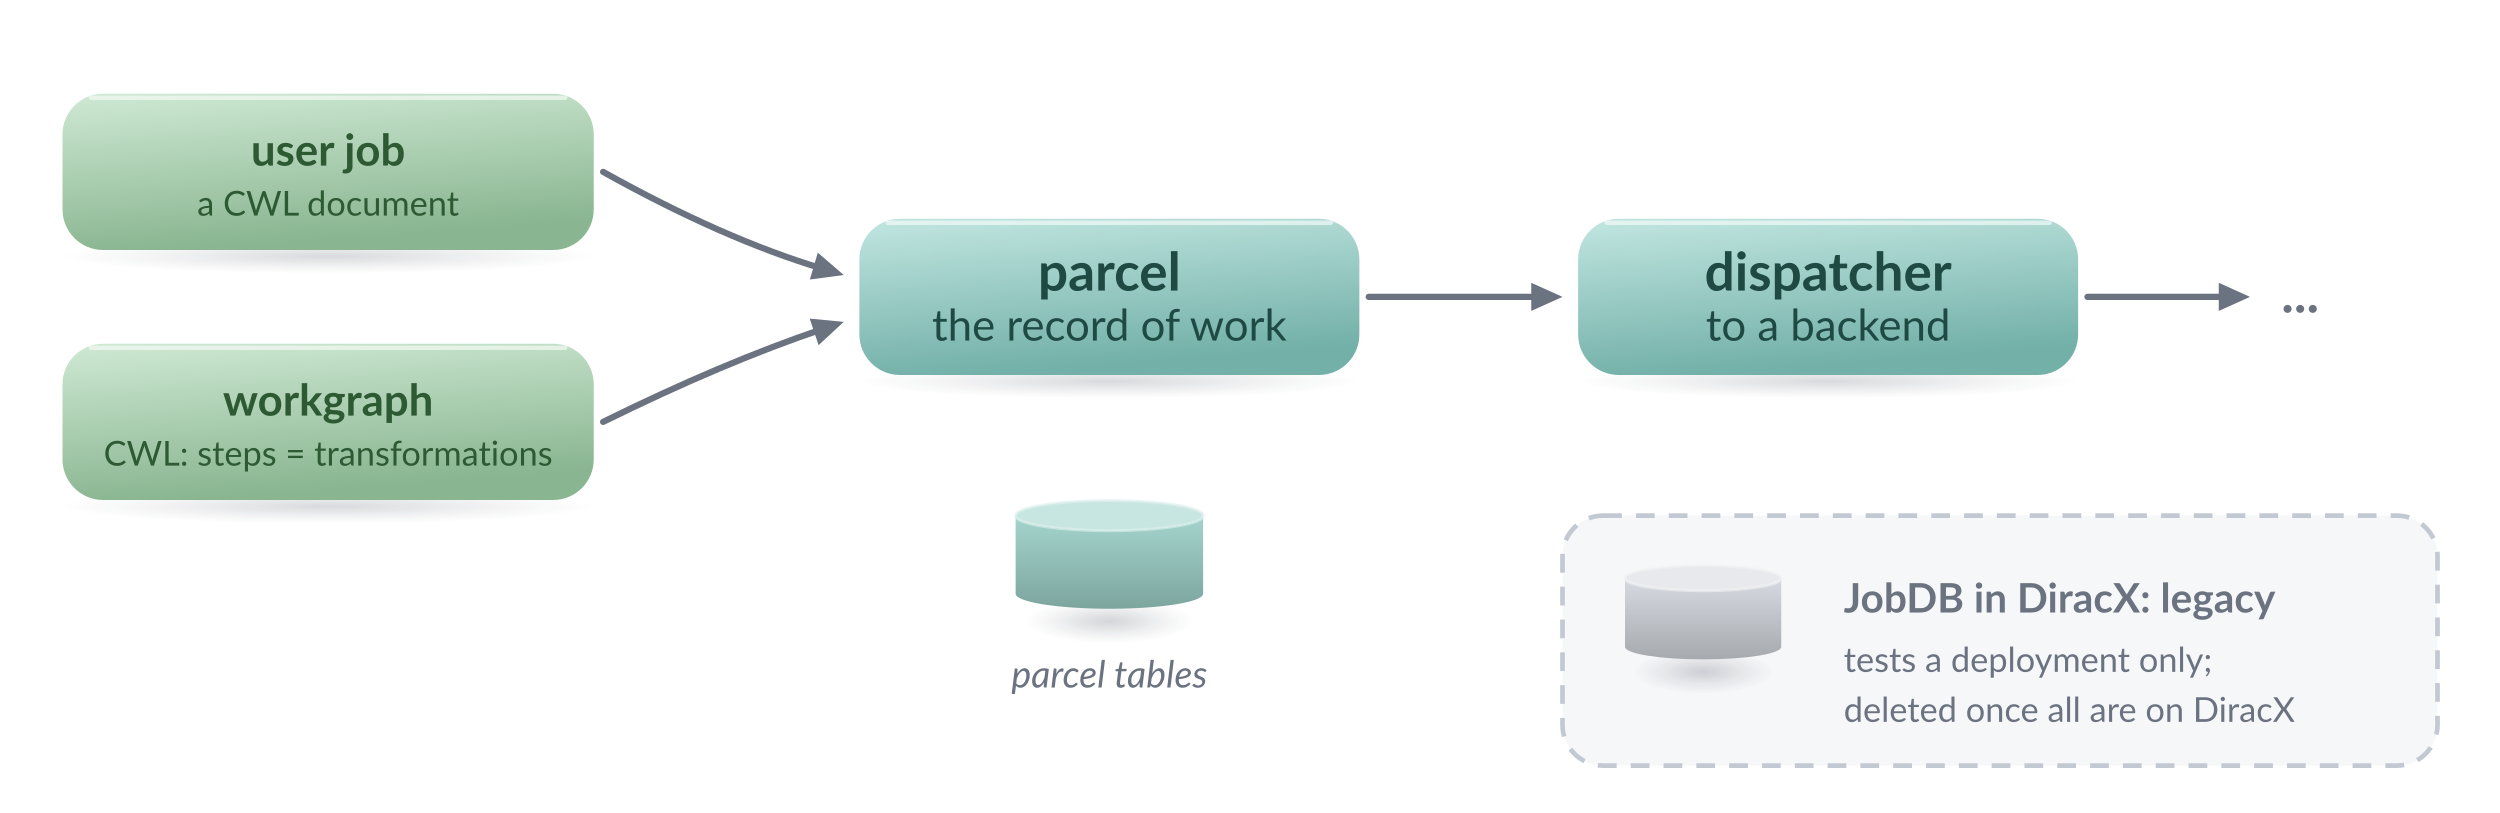
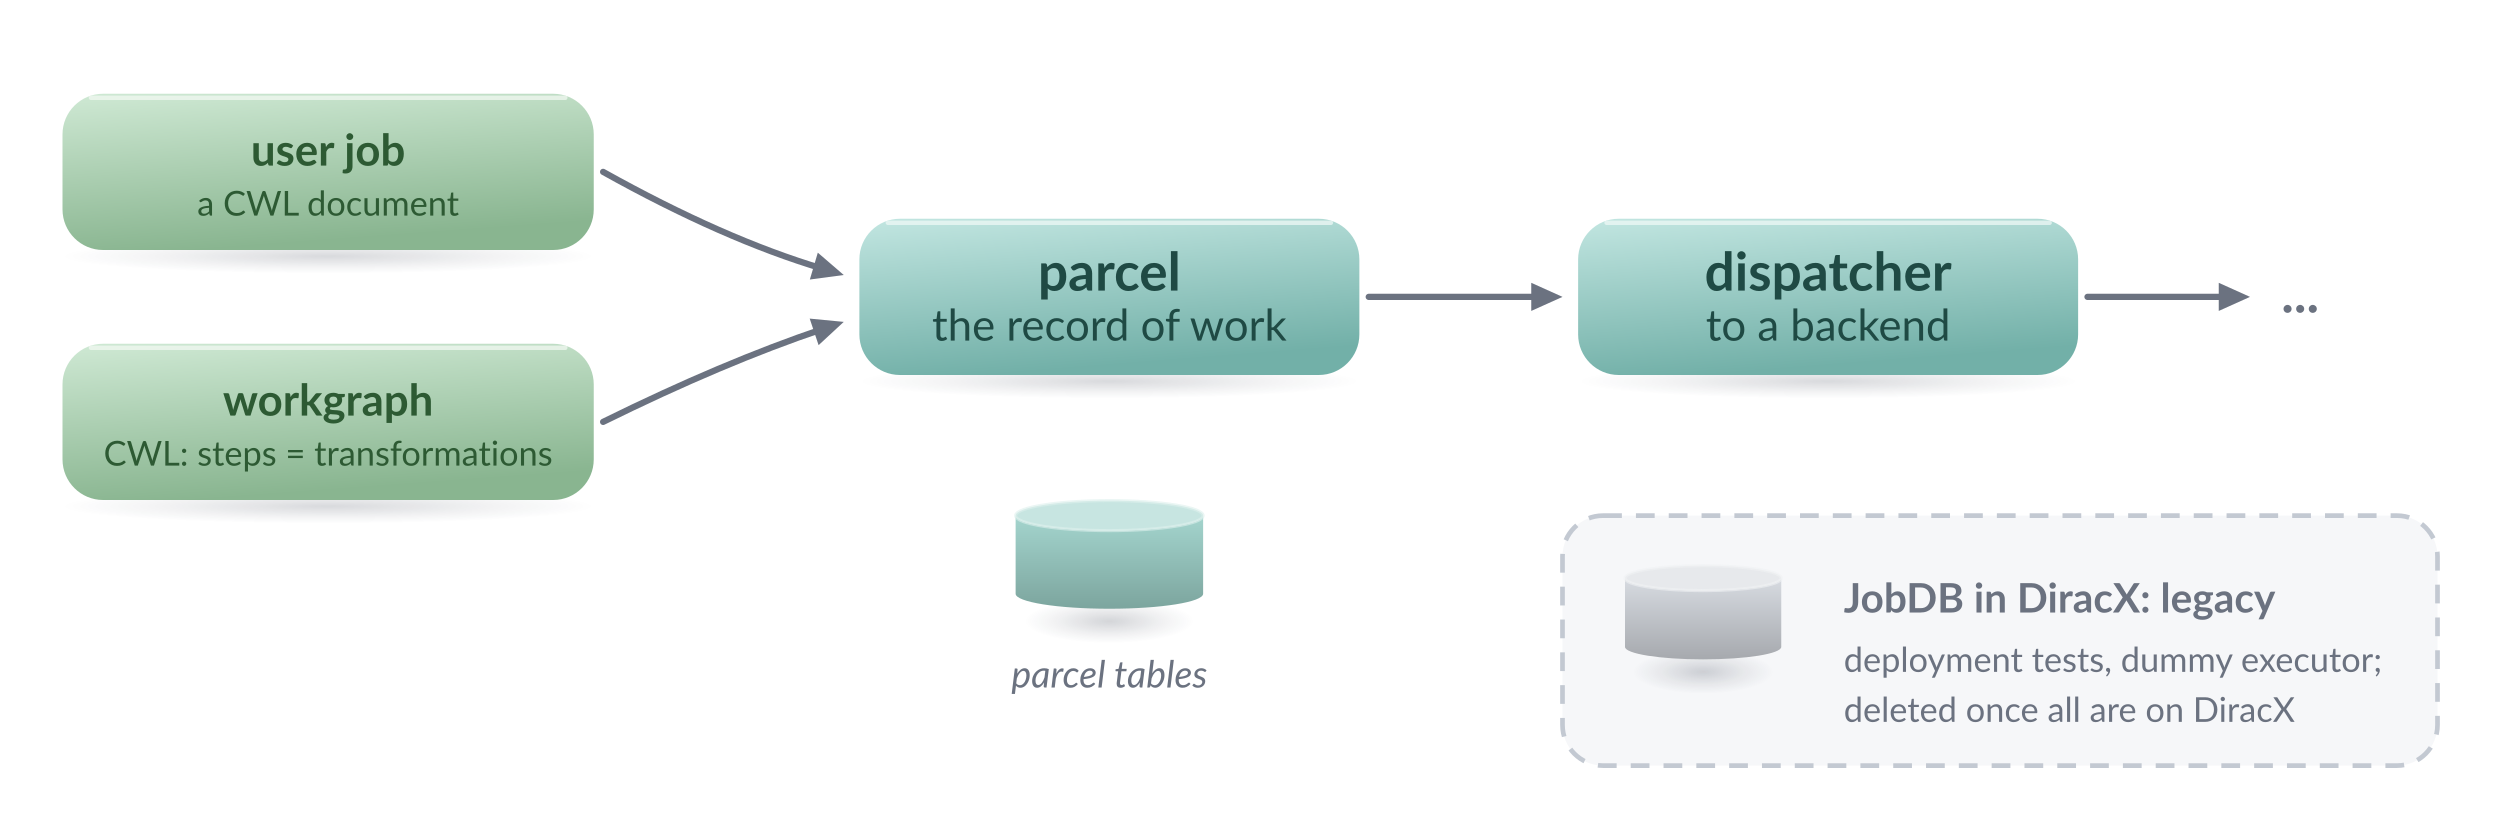
<svg xmlns="http://www.w3.org/2000/svg" viewBox="0 0 1600 520" width="1600" height="520">
  <defs>
    <marker id="arr" markerUnits="userSpaceOnUse" viewBox="0 0 10 10" refX="9" refY="5" markerWidth="22" markerHeight="20" orient="auto-start-reverse">
      <path d="M0,0 L10,5 L0,10 Z" fill="#6b7280" />
    </marker>
  </defs>
  <defs>
    <radialGradient id="po1-cs">
      <stop offset="0" stop-color="#0f172a" stop-opacity="0.16" />
      <stop offset="0.6" stop-color="#0f172a" stop-opacity="0.056" />
      <stop offset="1" stop-color="#0f172a" stop-opacity="0" />
    </radialGradient>
  </defs>
  <ellipse cx="210.0" cy="164.0" rx="170.0" ry="11.0" fill="url(#po1-cs)" />
  <defs>
    <linearGradient id="po1" x1="0" y1="0" x2="0.25" y2="1">
      <stop offset="0" stop-color="#cfe9d4" />
      <stop offset="1" stop-color="#89b590" />
    </linearGradient>
  </defs>
  <rect x="40.0" y="60.0" width="340.0" height="100.0" rx="26.0" fill="url(#po1)" />
  <path d="M58.2,62.6 L361.8,62.6" stroke="#f1f8f2" stroke-width="2.8" stroke-linecap="round" opacity="0.75" fill="none" />
  <text x="210.0" y="106.0" font-family="Lato, 'Noto Sans', 'Liberation Sans', Helvetica, Arial, sans-serif" font-size="28" font-weight="bold" text-anchor="middle" fill="#2d5a33">user job</text>
  <text x="210.0" y="138.0" font-family="Lato, 'Noto Sans', 'Liberation Sans', Helvetica, Arial, sans-serif" font-size="22" font-weight="normal" text-anchor="middle" fill="#2d5a33">a CWL document</text>
  <defs>
    <radialGradient id="po2-cs">
      <stop offset="0" stop-color="#0f172a" stop-opacity="0.16" />
      <stop offset="0.6" stop-color="#0f172a" stop-opacity="0.056" />
      <stop offset="1" stop-color="#0f172a" stop-opacity="0" />
    </radialGradient>
  </defs>
  <ellipse cx="210.0" cy="324.0" rx="170.0" ry="11.0" fill="url(#po2-cs)" />
  <defs>
    <linearGradient id="po2" x1="0" y1="0" x2="0.25" y2="1">
      <stop offset="0" stop-color="#cfe9d4" />
      <stop offset="1" stop-color="#89b590" />
    </linearGradient>
  </defs>
  <rect x="40.0" y="220.0" width="340.0" height="100.0" rx="26.0" fill="url(#po2)" />
  <path d="M58.2,222.6 L361.8,222.6" stroke="#f1f8f2" stroke-width="2.8" stroke-linecap="round" opacity="0.75" fill="none" />
  <text x="210.0" y="266.0" font-family="Lato, 'Noto Sans', 'Liberation Sans', Helvetica, Arial, sans-serif" font-size="28" font-weight="bold" text-anchor="middle" fill="#2d5a33">workgraph</text>
  <text x="210.0" y="298.0" font-family="Lato, 'Noto Sans', 'Liberation Sans', Helvetica, Arial, sans-serif" font-size="22" font-weight="normal" text-anchor="middle" fill="#2d5a33">CWL: steps = transformations</text>
  <path d="M386.0,110.0 Q463.0,153.0 526.6,172.0" fill="none" stroke="#6b7280" stroke-width="4" stroke-linecap="round" />
  <polygon points="540.0,176.0 518.3,178.9 523.4,161.7" fill="#6b7280" />
  <path d="M386.0,270.0 Q463.0,232.0 526.7,210.5" fill="none" stroke="#6b7280" stroke-width="4" stroke-linecap="round" />
  <polygon points="540.0,206.0 523.9,220.9 518.2,203.9" fill="#6b7280" />
  <defs>
    <radialGradient id="po3-cs">
      <stop offset="0" stop-color="#0f172a" stop-opacity="0.16" />
      <stop offset="0.6" stop-color="#0f172a" stop-opacity="0.056" />
      <stop offset="1" stop-color="#0f172a" stop-opacity="0" />
    </radialGradient>
  </defs>
  <ellipse cx="710.0" cy="244.0" rx="160.0" ry="11.0" fill="url(#po3-cs)" />
  <defs>
    <linearGradient id="po3" x1="0" y1="0" x2="0.25" y2="1">
      <stop offset="0" stop-color="#c2e6e1" />
      <stop offset="1" stop-color="#72b0a8" />
    </linearGradient>
  </defs>
  <rect x="550.0" y="140.0" width="320.0" height="100.0" rx="26.0" fill="url(#po3)" />
  <path d="M568.2,142.6 L851.8,142.6" stroke="#edf8f6" stroke-width="2.8" stroke-linecap="round" opacity="0.75" fill="none" />
  <text x="710.0" y="186.0" font-family="Lato, 'Noto Sans', 'Liberation Sans', Helvetica, Arial, sans-serif" font-size="34" font-weight="bold" text-anchor="middle" fill="#1f4a44">parcel</text>
  <text x="710.0" y="218.0" font-family="Lato, 'Noto Sans', 'Liberation Sans', Helvetica, Arial, sans-serif" font-size="28" font-weight="normal" text-anchor="middle" fill="#1f4a44">the record of work</text>
  <path d="M876.0,190.0 Q938.0,190.0 986.0,190.0" fill="none" stroke="#6b7280" stroke-width="4" stroke-linecap="round" />
  <polygon points="1000.0,190.0 980.0,199.0 980.0,181.0" fill="#6b7280" />
  <defs>
    <radialGradient id="po4-cs">
      <stop offset="0" stop-color="#0f172a" stop-opacity="0.16" />
      <stop offset="0.6" stop-color="#0f172a" stop-opacity="0.056" />
      <stop offset="1" stop-color="#0f172a" stop-opacity="0" />
    </radialGradient>
  </defs>
  <ellipse cx="1170.0" cy="244.0" rx="160.0" ry="11.0" fill="url(#po4-cs)" />
  <defs>
    <linearGradient id="po4" x1="0" y1="0" x2="0.25" y2="1">
      <stop offset="0" stop-color="#c2e6e1" />
      <stop offset="1" stop-color="#72b0a8" />
    </linearGradient>
  </defs>
  <rect x="1010.0" y="140.0" width="320.0" height="100.0" rx="26.0" fill="url(#po4)" />
  <path d="M1028.2,142.6 L1311.8,142.6" stroke="#edf8f6" stroke-width="2.8" stroke-linecap="round" opacity="0.75" fill="none" />
  <text x="1170.0" y="186.0" font-family="Lato, 'Noto Sans', 'Liberation Sans', Helvetica, Arial, sans-serif" font-size="34" font-weight="bold" text-anchor="middle" fill="#1f4a44">dispatcher</text>
  <text x="1170.0" y="218.0" font-family="Lato, 'Noto Sans', 'Liberation Sans', Helvetica, Arial, sans-serif" font-size="28" font-weight="normal" text-anchor="middle" fill="#1f4a44">to a backend</text>
  <path d="M1336.0,190.0 Q1388.0,190.0 1426.0,190.0" fill="none" stroke="#6b7280" stroke-width="4" stroke-linecap="round" />
  <polygon points="1440.0,190.0 1420.0,199.0 1420.0,181.0" fill="#6b7280" />
  <text x="1460.0" y="200.0" font-family="Lato, 'Noto Sans', 'Liberation Sans', Helvetica, Arial, sans-serif" font-size="34" font-weight="bold" text-anchor="start" fill="#6b7280">...</text>
  <defs>
    <radialGradient id="podb-cs">
      <stop offset="0" stop-color="#0f172a" stop-opacity="0.18" />
      <stop offset="0.6" stop-color="#0f172a" stop-opacity="0.063" />
      <stop offset="1" stop-color="#0f172a" stop-opacity="0" />
    </radialGradient>
  </defs>
  <ellipse cx="710.0" cy="397.6" rx="54.0" ry="14.0" fill="url(#podb-cs)" />
  <defs>
    <linearGradient id="podb" x1="0" y1="0" x2="0" y2="1">
      <stop offset="0" stop-color="#a4d5ce" />
      <stop offset="1" stop-color="#7ca59e" />
    </linearGradient>
  </defs>
  <path d="M650.0,330.0 A60.0,9.6 0 0 0 770.0,330.0 L770.0,380.0 A60.0,9.6 0 0 1 650.0,380.0 Z" fill="url(#podb)" />
  <ellipse cx="710.0" cy="330.0" rx="60.0" ry="9.6" fill="#c7e5e1" />
  <ellipse cx="710.0" cy="330.0" rx="60.0" ry="9.6" fill="none" stroke="#ddf0ed" stroke-width="2" opacity="0.6" />
  <text x="710.0" y="440.0" font-family="Lato, 'Noto Sans', 'Liberation Sans', Helvetica, Arial, sans-serif" font-size="24" font-weight="normal" font-style="italic" text-anchor="middle" fill="#6b7280">parcel tables</text>
  <rect x="1000" y="330" width="560" height="160" rx="26" fill="#f6f7f9" stroke="#c3c9d2" stroke-width="3" stroke-dasharray="12 9" />
  <defs>
    <radialGradient id="pojdb-cs">
      <stop offset="0" stop-color="#0f172a" stop-opacity="0.18" />
      <stop offset="0.6" stop-color="#0f172a" stop-opacity="0.063" />
      <stop offset="1" stop-color="#0f172a" stop-opacity="0" />
    </radialGradient>
  </defs>
  <ellipse cx="1090.0" cy="430.0" rx="45.0" ry="14.0" fill="url(#pojdb-cs)" />
  <defs>
    <linearGradient id="pojdb" x1="0" y1="0" x2="0" y2="1">
      <stop offset="0" stop-color="#d7dbe1" />
      <stop offset="1" stop-color="#a6a9ae" />
    </linearGradient>
  </defs>
  <path d="M1040.0,370.0 A50.0,8.0 0 0 0 1140.0,370.0 L1140.0,414.0 A50.0,8.0 0 0 1 1040.0,414.0 Z" fill="url(#pojdb)" />
  <ellipse cx="1090.0" cy="370.0" rx="50.0" ry="8.0" fill="#e7e9ec" />
  <ellipse cx="1090.0" cy="370.0" rx="50.0" ry="8.0" fill="none" stroke="#f0f2f4" stroke-width="2" opacity="0.6" />
  <text x="1180.0" y="392.0" font-family="Lato, 'Noto Sans', 'Liberation Sans', Helvetica, Arial, sans-serif" font-size="26" font-weight="bold" text-anchor="start" fill="#6b7280">JobDB in DiracX: legacy</text>
-   <text x="1180.0" y="430.0" font-family="Lato, 'Noto Sans', 'Liberation Sans', Helvetica, Arial, sans-serif" font-size="22" font-weight="normal" text-anchor="start" fill="#6b7280">tests a deployment only;</text>
+   <text x="1180.0" y="430.0" font-family="Lato, 'Noto Sans', 'Liberation Sans', Helvetica, Arial, sans-serif" font-size="22" font-weight="normal" text-anchor="start" fill="#6b7280">deployment tests, dummy executor;</text>
  <text x="1180.0" y="462.0" font-family="Lato, 'Noto Sans', 'Liberation Sans', Helvetica, Arial, sans-serif" font-size="22" font-weight="normal" text-anchor="start" fill="#6b7280">deleted once all are on DiracX</text>
</svg>
